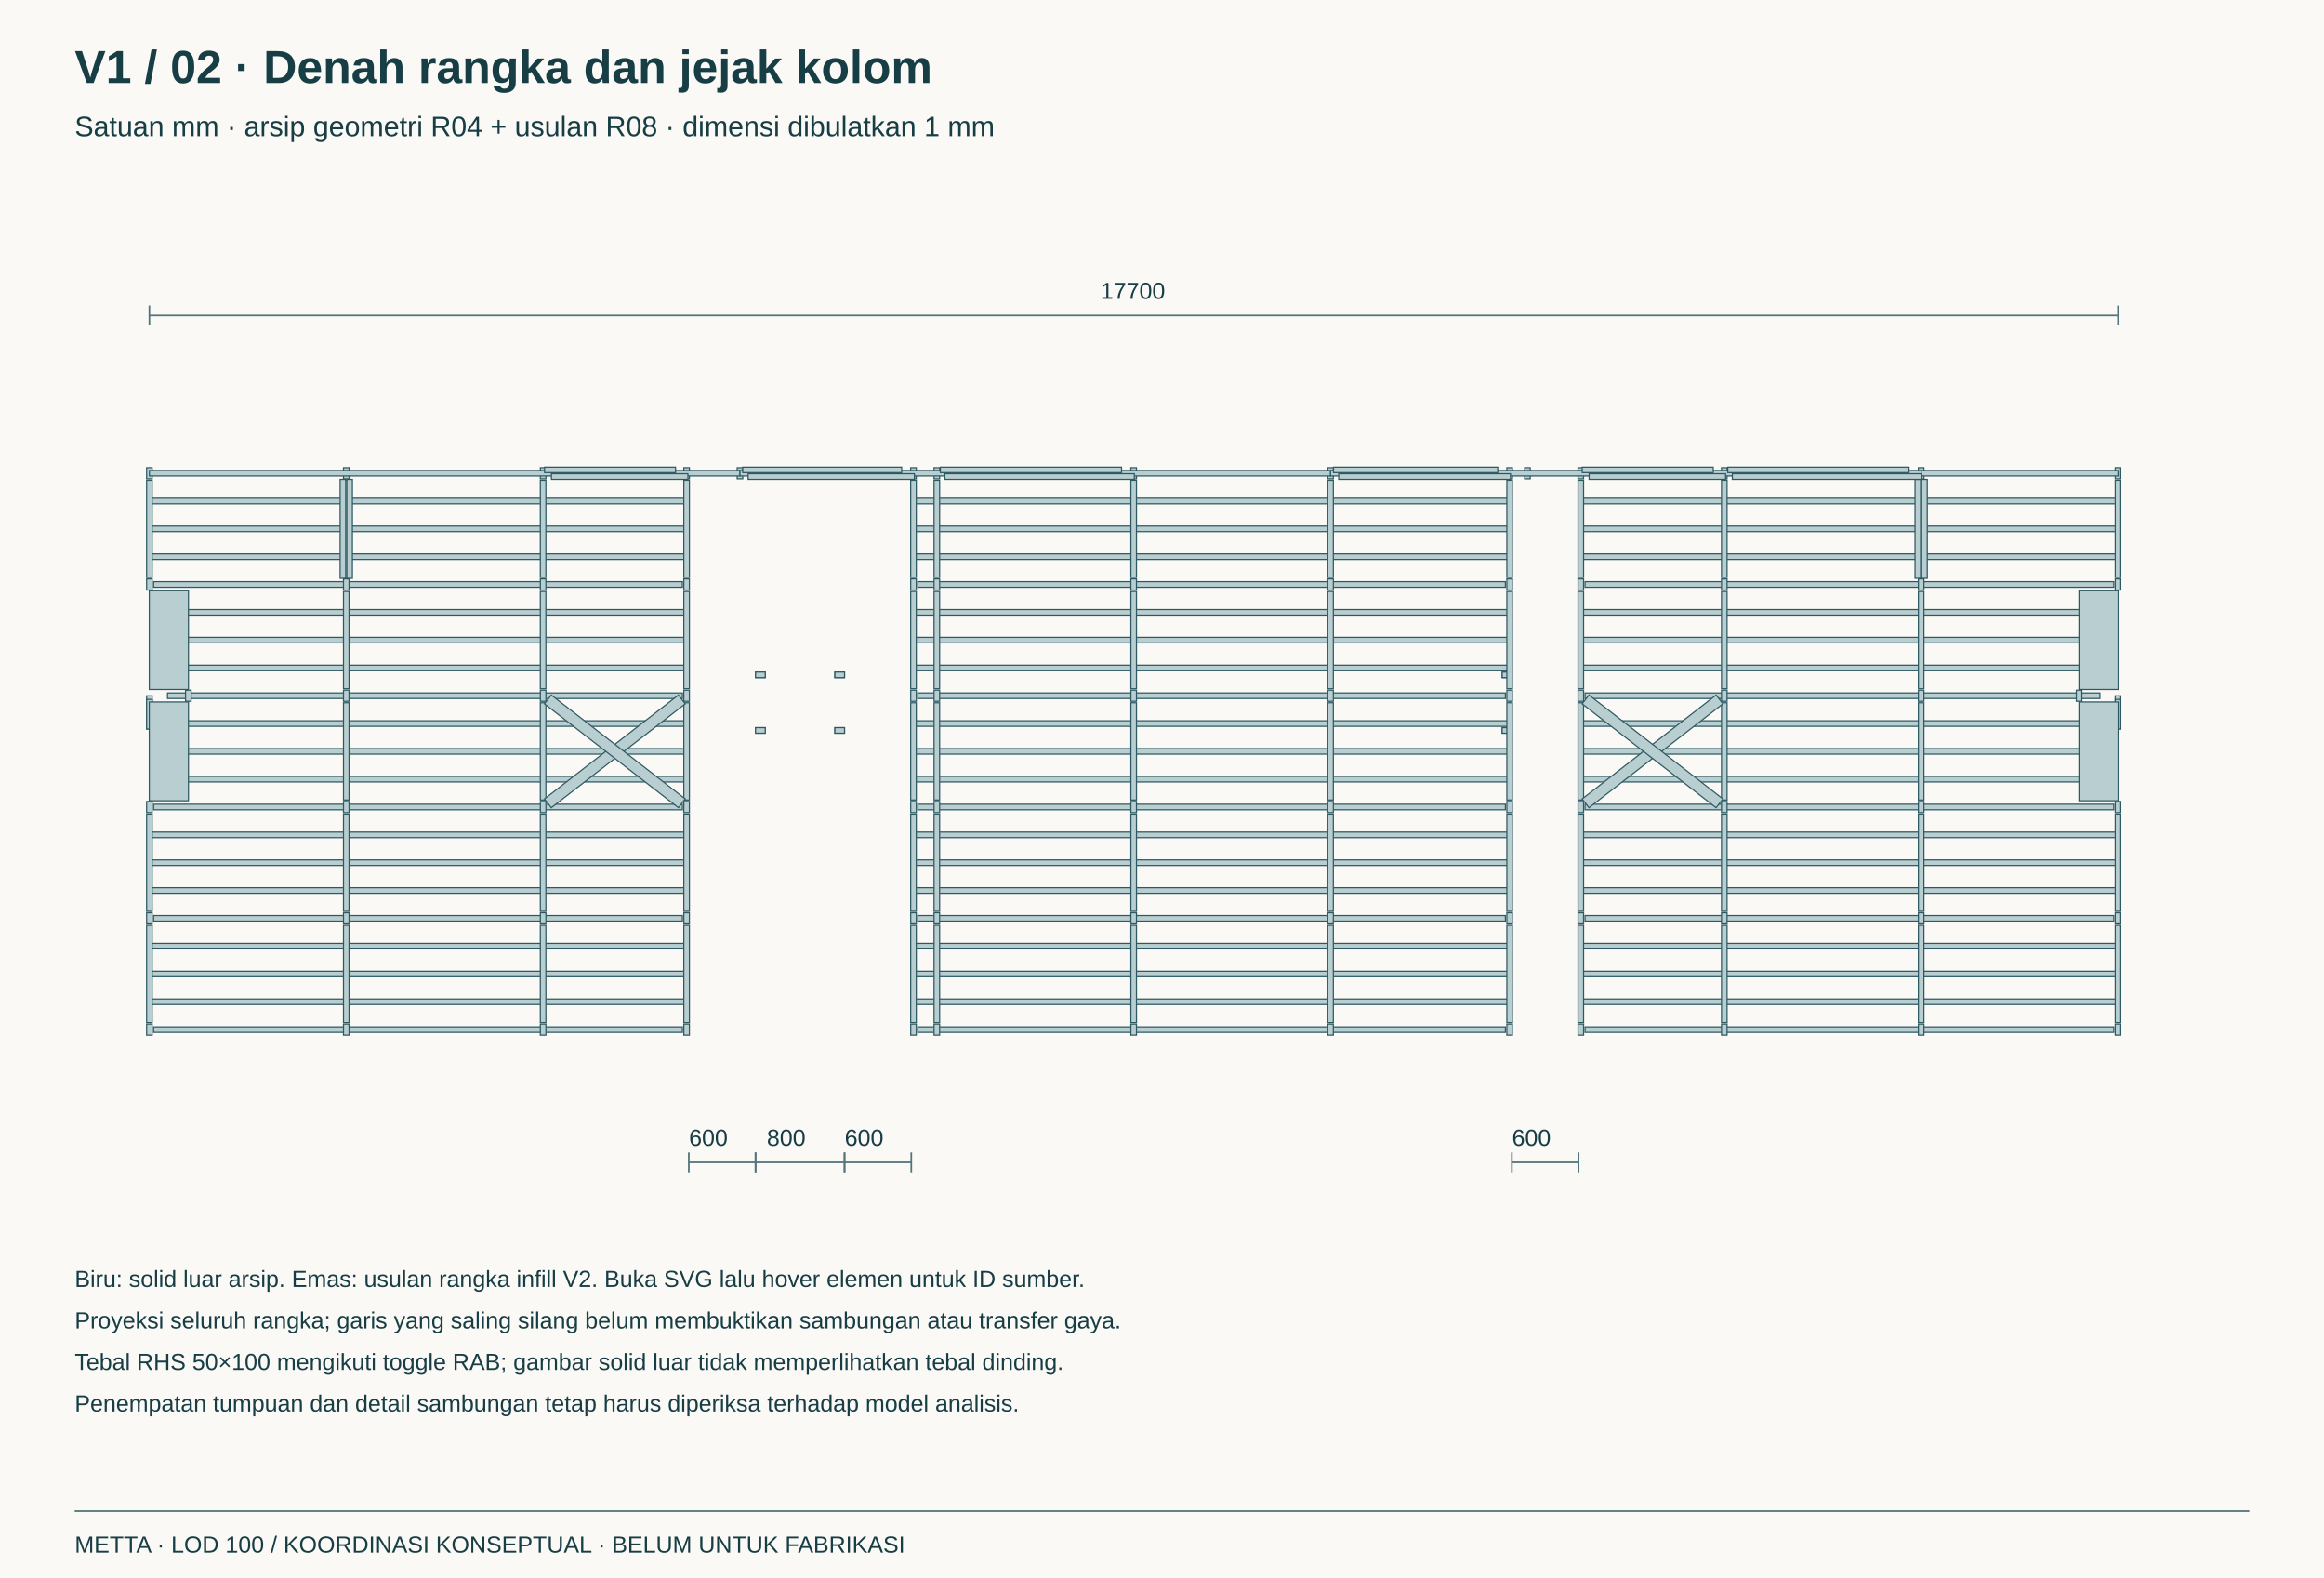
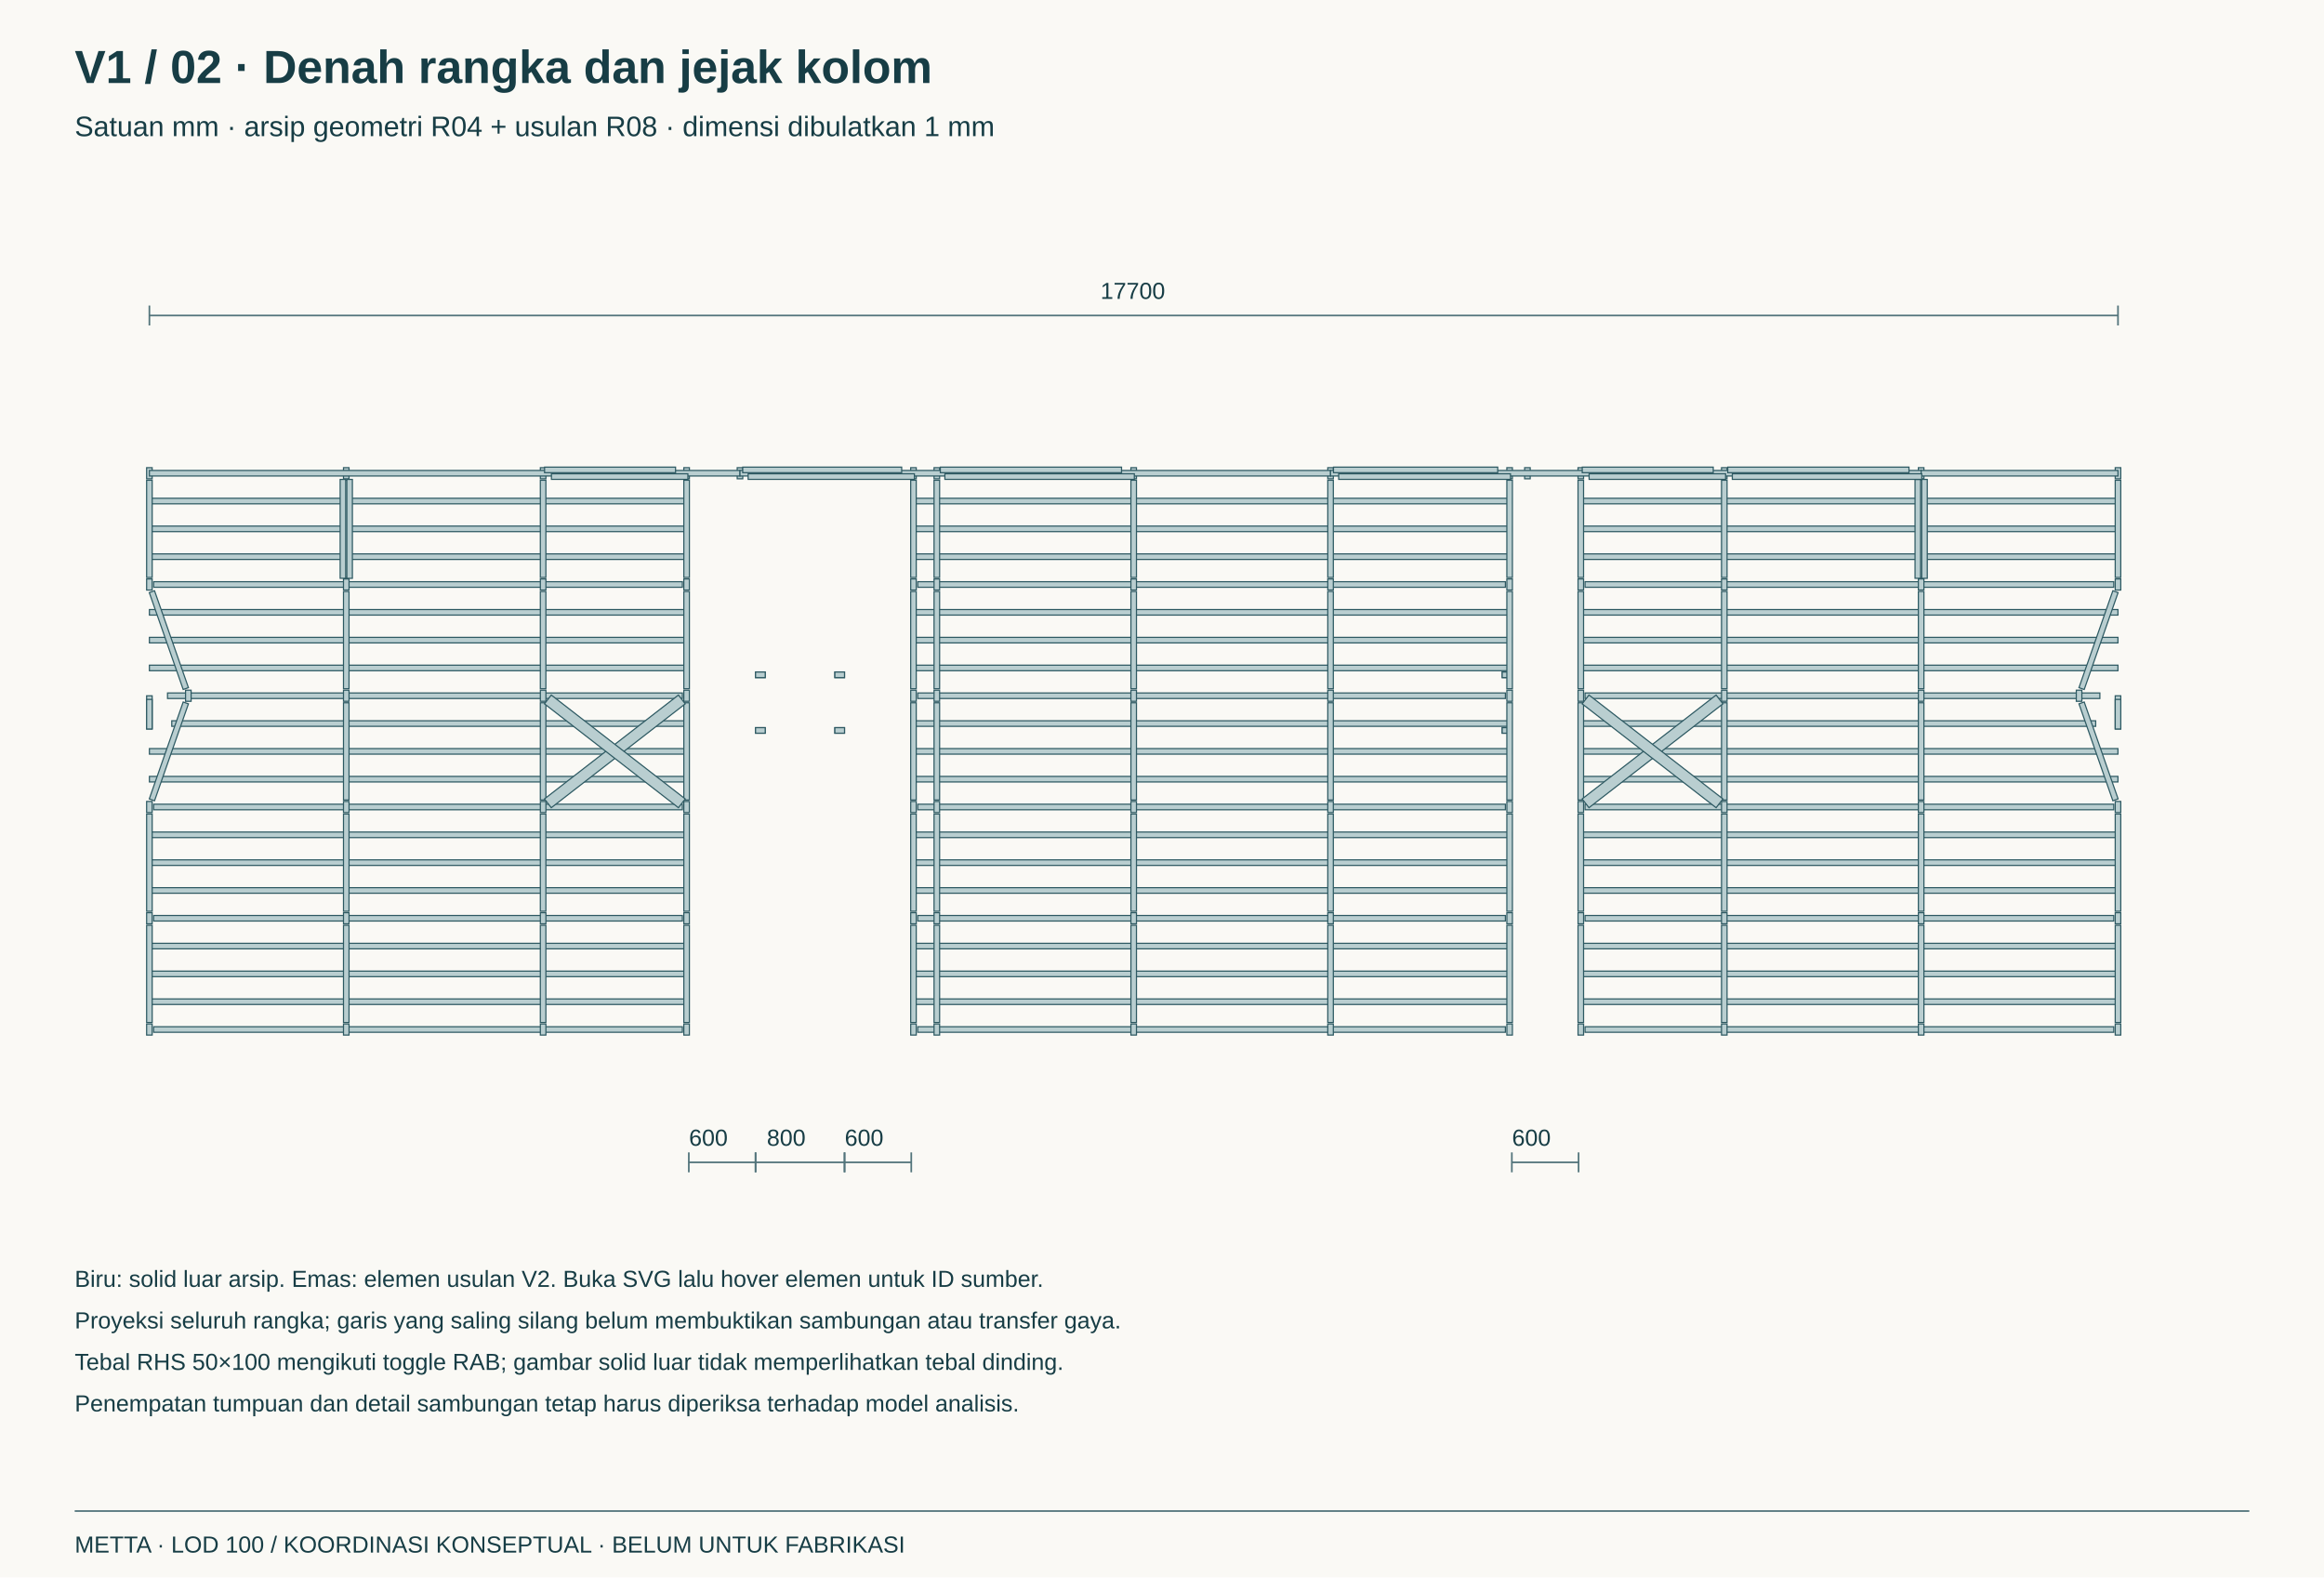
<svg xmlns="http://www.w3.org/2000/svg" viewBox="0 0 1400 950">
  <rect width="1400" height="950" fill="#faf9f5" />
  <style>text{font:17px Arial;fill:#173d45}.title{font-size:28px;font-weight:bold}.small{font-size:14px}.dim{stroke:#52747b;stroke-width:1;fill:none}</style>
  <text x="45" y="50" class="title">V1 / 02 · Denah rangka dan jejak kolom</text>
  <text x="45" y="82">Satuan mm · arsip geometri R04 + usulan R08 · dimensi dibulatkan 1 mm</text>
  <polygon data-member="1685454" points="92.55,618.33 92.55,621.67 411.07,621.67 411.07,618.33 92.55,618.33" fill="#b9ced0" stroke="#2d5962" stroke-width=".7" />
  <polygon data-member="1685457" points="552.84,618.33 552.84,621.67 906.87,621.67 906.87,618.33 552.84,618.33" fill="#b9ced0" stroke="#2d5962" stroke-width=".7" />
  <polygon data-member="1685460" points="954.84,618.33 954.84,621.67 1273.36,621.67 1273.36,618.33 954.84,618.33" fill="#b9ced0" stroke="#2d5962" stroke-width=".7" />
  <polygon data-member="1685463" points="92.55,551.33 92.55,554.68 411.07,554.68 411.07,551.33 92.55,551.33" fill="#b9ced0" stroke="#2d5962" stroke-width=".7" />
  <polygon data-member="1685465" points="552.84,551.33 552.84,554.68 906.87,554.68 906.87,551.33 552.84,551.33" fill="#b9ced0" stroke="#2d5962" stroke-width=".7" />
  <polygon data-member="1685467" points="954.84,551.33 954.84,554.68 1273.36,554.68 1273.36,551.33 954.84,551.33" fill="#b9ced0" stroke="#2d5962" stroke-width=".7" />
  <polygon data-member="1685469" points="92.55,484.32 92.55,487.67 411.07,487.67 411.07,484.32 92.55,484.32" fill="#b9ced0" stroke="#2d5962" stroke-width=".7" />
  <polygon data-member="1685471" points="552.84,484.32 552.84,487.67 906.87,487.67 906.87,484.32 552.84,484.32" fill="#b9ced0" stroke="#2d5962" stroke-width=".7" />
  <polygon data-member="1685473" points="954.84,484.32 954.84,487.67 1273.36,487.67 1273.36,484.32 954.84,484.32" fill="#b9ced0" stroke="#2d5962" stroke-width=".7" />
  <polygon data-member="1685475" points="100.92,417.32 100.92,420.67 411.07,420.67 411.07,417.32 100.92,417.32" fill="#b9ced0" stroke="#2d5962" stroke-width=".7" />
  <polygon data-member="1685481" points="954.84,417.32 954.84,420.67 1264.98,420.67 1264.98,417.32 954.84,417.32" fill="#b9ced0" stroke="#2d5962" stroke-width=".7" />
  <polygon data-member="1685484" points="92.55,350.32 92.55,353.67 411.07,353.67 411.07,350.32 92.55,350.32" fill="#b9ced0" stroke="#2d5962" stroke-width=".7" />
  <polygon data-member="1685486" points="552.84,350.32 552.84,353.67 906.87,353.67 906.87,350.32 552.84,350.32" fill="#b9ced0" stroke="#2d5962" stroke-width=".7" />
  <polygon data-member="1685488" points="954.84,350.32 954.84,353.67 1273.36,353.67 1273.36,350.32 954.84,350.32" fill="#b9ced0" stroke="#2d5962" stroke-width=".7" />
  <polygon data-member="1686066" points="455.15,438.21 455.15,441.56 460.98,441.56 460.98,438.21 455.15,438.21" fill="#b9ced0" stroke="#2d5962" stroke-width=".7" />
  <polygon data-member="1686068" points="455.15,404.72 455.15,408.07 460.98,408.07 460.98,404.72 455.15,404.72" fill="#b9ced0" stroke="#2d5962" stroke-width=".7" />
  <polygon data-member="1686071" points="455.15,438.21 455.15,441.56 460.98,441.56 460.98,438.21 455.15,438.21" fill="#b9ced0" stroke="#2d5962" stroke-width=".7" />
  <polygon data-member="1686074" points="455.15,404.72 455.15,408.07 460.98,408.07 460.98,404.72 455.15,404.72" fill="#b9ced0" stroke="#2d5962" stroke-width=".7" />
  <polygon data-member="1686077" points="502.93,438.21 502.93,441.56 508.75,441.56 508.75,438.21 502.93,438.21" fill="#b9ced0" stroke="#2d5962" stroke-width=".7" />
  <polygon data-member="1686081" points="502.93,404.72 502.93,408.07 508.75,408.07 508.75,404.72 502.93,404.72" fill="#b9ced0" stroke="#2d5962" stroke-width=".7" />
  <polygon data-member="1686084" points="502.93,438.21 502.93,441.56 508.75,441.56 508.75,438.21 502.93,438.21" fill="#b9ced0" stroke="#2d5962" stroke-width=".7" />
  <polygon data-member="1686087" points="502.93,404.72 502.93,408.07 508.75,408.07 508.75,404.72 502.93,404.72" fill="#b9ced0" stroke="#2d5962" stroke-width=".7" />
  <polygon data-member="1686090" points="904.93,438.21 904.93,441.56 910.75,441.56 910.75,438.21 904.93,438.21" fill="#b9ced0" stroke="#2d5962" stroke-width=".7" />
  <polygon data-member="1686093" points="904.93,404.72 904.93,408.07 910.75,408.07 910.75,404.72 904.93,404.72" fill="#b9ced0" stroke="#2d5962" stroke-width=".7" />
  <polygon data-member="1686096" points="904.93,438.21 904.93,441.56 910.75,441.56 910.75,438.21 904.93,438.21" fill="#b9ced0" stroke="#2d5962" stroke-width=".7" />
  <polygon data-member="1686099" points="904.93,404.72 904.93,408.07 910.75,408.07 910.75,404.72 904.93,404.72" fill="#b9ced0" stroke="#2d5962" stroke-width=".7" />
  <polygon data-member="1686889" points="90.00,584.83 90.00,588.17 414.95,588.17 414.95,584.83 90.00,584.83" fill="#b9ced0" stroke="#2d5962" stroke-width=".7" />
  <polygon data-member="1686891" points="548.99,584.83 548.99,588.17 910.72,588.17 910.72,584.83 548.99,584.83" fill="#b9ced0" stroke="#2d5962" stroke-width=".7" />
  <polygon data-member="1686893" points="950.99,584.83 950.99,588.17 1275.87,588.17 1275.87,584.83 950.99,584.83" fill="#b9ced0" stroke="#2d5962" stroke-width=".7" />
  <polygon data-member="1686896" points="90.00,517.83 90.00,521.18 414.95,521.18 414.95,517.83 90.00,517.83" fill="#b9ced0" stroke="#2d5962" stroke-width=".7" />
  <polygon data-member="1686898" points="548.99,517.83 548.99,521.18 910.72,521.18 910.72,517.83 548.99,517.83" fill="#b9ced0" stroke="#2d5962" stroke-width=".7" />
  <polygon data-member="1686900" points="950.99,517.83 950.99,521.18 1275.87,521.18 1275.87,517.83 950.99,517.83" fill="#b9ced0" stroke="#2d5962" stroke-width=".7" />
  <polygon data-member="1686902" points="90.00,450.82 90.00,454.17 414.95,454.17 414.95,450.82 90.00,450.82" fill="#b9ced0" stroke="#2d5962" stroke-width=".7" />
  <polygon data-member="1686904" points="548.99,450.82 548.99,454.17 910.72,454.17 910.72,450.82 548.99,450.82" fill="#b9ced0" stroke="#2d5962" stroke-width=".7" />
  <polygon data-member="1686906" points="950.99,450.82 950.99,454.17 1275.87,454.17 1275.87,450.82 950.99,450.82" fill="#b9ced0" stroke="#2d5962" stroke-width=".7" />
  <polygon data-member="1686908" points="90.00,383.83 90.00,387.18 414.95,387.18 414.95,383.83 90.00,383.83" fill="#b9ced0" stroke="#2d5962" stroke-width=".7" />
  <polygon data-member="1686910" points="548.99,383.83 548.99,387.18 910.72,387.18 910.72,383.83 548.99,383.83" fill="#b9ced0" stroke="#2d5962" stroke-width=".7" />
  <polygon data-member="1686912" points="950.99,383.83 950.99,387.18 1275.87,387.18 1275.87,383.83 950.99,383.83" fill="#b9ced0" stroke="#2d5962" stroke-width=".7" />
  <polygon data-member="1686914" points="90.00,316.82 90.00,320.17 414.95,320.17 414.95,316.82 90.00,316.82" fill="#b9ced0" stroke="#2d5962" stroke-width=".7" />
  <polygon data-member="1686916" points="548.99,316.82 548.99,320.17 910.72,320.17 910.72,316.82 548.99,316.82" fill="#b9ced0" stroke="#2d5962" stroke-width=".7" />
  <polygon data-member="1686918" points="950.99,316.82 950.99,320.17 1275.87,320.17 1275.87,316.82 950.99,316.82" fill="#b9ced0" stroke="#2d5962" stroke-width=".7" />
  <polygon data-member="1687128" points="552.84,417.32 552.84,420.67 906.87,420.67 906.87,417.32 552.84,417.32" fill="#b9ced0" stroke="#2d5962" stroke-width=".7" />
  <polygon data-member="1687999" points="88.33,419.03 88.33,438.99 91.67,438.99 91.67,419.03 88.33,419.03" fill="#b9ced0" stroke="#2d5962" stroke-width=".7" />
  <polygon data-member="1688004" points="88.33,421.21 88.33,439.03 91.67,439.03 91.67,421.21 88.33,421.21" fill="#b9ced0" stroke="#2d5962" stroke-width=".7" />
  <polygon data-member="1688008" points="1274.23,419.03 1274.23,438.99 1277.58,438.99 1277.58,419.03 1274.23,419.03" fill="#b9ced0" stroke="#2d5962" stroke-width=".7" />
  <polygon data-member="1688011" points="1274.23,421.21 1274.23,439.03 1277.58,439.03 1277.58,421.21 1274.23,421.21" fill="#b9ced0" stroke="#2d5962" stroke-width=".7" />
  <polygon data-member="1690054" points="90.00,601.58 90.00,604.92 414.95,604.92 414.95,601.58 90.00,601.58" fill="#b9ced0" stroke="#2d5962" stroke-width=".7" />
  <polygon data-member="1690056" points="90.00,568.08 90.00,571.42 414.95,571.42 414.95,568.08 90.00,568.08" fill="#b9ced0" stroke="#2d5962" stroke-width=".7" />
  <polygon data-member="1690058" points="548.99,601.58 548.99,604.92 910.72,604.92 910.72,601.58 548.99,601.58" fill="#b9ced0" stroke="#2d5962" stroke-width=".7" />
  <polygon data-member="1690060" points="548.99,568.08 548.99,571.42 910.72,571.42 910.72,568.08 548.99,568.08" fill="#b9ced0" stroke="#2d5962" stroke-width=".7" />
  <polygon data-member="1690062" points="950.99,601.58 950.99,604.92 1275.87,604.92 1275.87,601.58 950.99,601.58" fill="#b9ced0" stroke="#2d5962" stroke-width=".7" />
  <polygon data-member="1690064" points="950.99,568.08 950.99,571.42 1275.87,571.42 1275.87,568.08 950.99,568.08" fill="#b9ced0" stroke="#2d5962" stroke-width=".7" />
  <polygon data-member="1690066" points="90.00,534.58 90.00,537.93 414.95,537.93 414.95,534.58 90.00,534.58" fill="#b9ced0" stroke="#2d5962" stroke-width=".7" />
  <polygon data-member="1690068" points="90.00,501.08 90.00,504.43 414.95,504.43 414.95,501.08 90.00,501.08" fill="#b9ced0" stroke="#2d5962" stroke-width=".7" />
  <polygon data-member="1690070" points="548.99,534.58 548.99,537.93 910.72,537.93 910.72,534.58 548.99,534.58" fill="#b9ced0" stroke="#2d5962" stroke-width=".7" />
  <polygon data-member="1690072" points="548.99,501.08 548.99,504.43 910.72,504.43 910.72,501.08 548.99,501.08" fill="#b9ced0" stroke="#2d5962" stroke-width=".7" />
  <polygon data-member="1690074" points="950.99,534.58 950.99,537.93 1275.87,537.93 1275.87,534.58 950.99,534.58" fill="#b9ced0" stroke="#2d5962" stroke-width=".7" />
  <polygon data-member="1690076" points="950.99,501.08 950.99,504.43 1275.87,504.43 1275.87,501.08 950.99,501.08" fill="#b9ced0" stroke="#2d5962" stroke-width=".7" />
  <polygon data-member="1690078" points="90.00,467.57 90.00,470.92 414.95,470.92 414.95,467.57 90.00,467.57" fill="#b9ced0" stroke="#2d5962" stroke-width=".7" />
  <polygon data-member="1690080" points="103.47,434.07 103.47,437.42 414.95,437.42 414.95,434.07 103.47,434.07" fill="#b9ced0" stroke="#2d5962" stroke-width=".7" />
  <polygon data-member="1690083" points="548.99,467.57 548.99,470.92 910.72,470.92 910.72,467.57 548.99,467.57" fill="#b9ced0" stroke="#2d5962" stroke-width=".7" />
  <polygon data-member="1690085" points="548.99,434.07 548.99,437.42 910.72,437.42 910.72,434.07 548.99,434.07" fill="#b9ced0" stroke="#2d5962" stroke-width=".7" />
  <polygon data-member="1690087" points="950.99,467.57 950.99,470.92 1275.87,470.92 1275.87,467.57 950.99,467.57" fill="#b9ced0" stroke="#2d5962" stroke-width=".7" />
  <polygon data-member="1690089" points="950.99,434.07 950.99,437.42 1262.47,437.42 1262.47,434.07 950.99,434.07" fill="#b9ced0" stroke="#2d5962" stroke-width=".7" />
  <polygon data-member="1690092" points="90.00,400.58 90.00,403.93 414.95,403.93 414.95,400.58 90.00,400.58" fill="#b9ced0" stroke="#2d5962" stroke-width=".7" />
  <polygon data-member="1690094" points="90.00,367.08 90.00,370.43 414.95,370.43 414.95,367.08 90.00,367.08" fill="#b9ced0" stroke="#2d5962" stroke-width=".7" />
  <polygon data-member="1690096" points="548.99,400.58 548.99,403.93 910.72,403.93 910.72,400.58 548.99,400.58" fill="#b9ced0" stroke="#2d5962" stroke-width=".7" />
  <polygon data-member="1690098" points="548.99,367.08 548.99,370.43 910.72,370.43 910.72,367.08 548.99,367.08" fill="#b9ced0" stroke="#2d5962" stroke-width=".7" />
  <polygon data-member="1690100" points="950.99,400.58 950.99,403.93 1275.87,403.93 1275.87,400.58 950.99,400.58" fill="#b9ced0" stroke="#2d5962" stroke-width=".7" />
  <polygon data-member="1690102" points="950.99,367.08 950.99,370.43 1275.87,370.43 1275.87,367.08 950.99,367.08" fill="#b9ced0" stroke="#2d5962" stroke-width=".7" />
  <polygon data-member="1690104" points="90.00,333.57 90.00,336.92 414.95,336.92 414.95,333.57 90.00,333.57" fill="#b9ced0" stroke="#2d5962" stroke-width=".7" />
  <polygon data-member="1690106" points="90.00,300.07 90.00,303.42 414.95,303.42 414.95,300.07 90.00,300.07" fill="#b9ced0" stroke="#2d5962" stroke-width=".7" />
  <polygon data-member="1690108" points="548.99,333.57 548.99,336.92 910.72,336.92 910.72,333.57 548.99,333.57" fill="#b9ced0" stroke="#2d5962" stroke-width=".7" />
  <polygon data-member="1690110" points="548.99,300.07 548.99,303.42 910.72,303.42 910.72,300.07 548.99,300.07" fill="#b9ced0" stroke="#2d5962" stroke-width=".7" />
  <polygon data-member="1690112" points="950.99,333.57 950.99,336.92 1275.87,336.92 1275.87,333.57 950.99,333.57" fill="#b9ced0" stroke="#2d5962" stroke-width=".7" />
  <polygon data-member="1690114" points="950.99,300.07 950.99,303.42 1275.87,303.42 1275.87,300.07 950.99,300.07" fill="#b9ced0" stroke="#2d5962" stroke-width=".7" />
  <polygon data-member="1690227" points="206.92,557.23 206.92,615.79 210.26,615.79 210.26,557.23 206.92,557.23" fill="#b9ced0" stroke="#2d5962" stroke-width=".7" />
  <polygon data-member="1690230" points="88.33,557.23 88.33,615.79 91.68,615.79 91.68,557.23 88.33,557.23" fill="#b9ced0" stroke="#2d5962" stroke-width=".7" />
  <polygon data-member="1690232" points="88.33,490.22 88.33,548.78 91.68,548.78 91.68,490.22 88.33,490.22" fill="#b9ced0" stroke="#2d5962" stroke-width=".7" />
-   <polygon data-member="1690235" points="89.93,422.76 89.93,482.24 113.52,482.24 113.52,422.76 89.93,422.76" fill="#b9ced0" stroke="#2d5962" stroke-width=".7" />
-   <polygon data-member="1690238" points="89.93,355.76 89.93,415.23 113.52,415.23 113.52,355.76 89.93,355.76" fill="#b9ced0" stroke="#2d5962" stroke-width=".7" />
+   <polygon data-member="1690235" points="110.36,422.76 89.93,481.13 93.09,482.24 113.52,423.87 110.36,422.76" fill="#b9ced0" stroke="#2d5962" stroke-width=".7" />
+   <polygon data-member="1690238" points="93.09,355.76 89.93,356.87 110.36,415.23 113.52,414.13 93.09,355.76" fill="#b9ced0" stroke="#2d5962" stroke-width=".7" />
  <polygon data-member="1690241" points="88.33,289.21 88.33,347.77 91.68,347.77 91.68,289.21 88.33,289.21" fill="#b9ced0" stroke="#2d5962" stroke-width=".7" />
  <polygon data-member="1690244" points="206.92,490.22 206.92,548.78 210.26,548.78 210.26,490.22 206.92,490.22" fill="#b9ced0" stroke="#2d5962" stroke-width=".7" />
  <polygon data-member="1690246" points="206.92,423.22 206.92,481.78 210.26,481.78 210.26,423.22 206.92,423.22" fill="#b9ced0" stroke="#2d5962" stroke-width=".7" />
  <polygon data-member="1690249" points="206.92,356.22 206.92,414.78 210.26,414.78 210.26,356.22 206.92,356.22" fill="#b9ced0" stroke="#2d5962" stroke-width=".7" />
  <polygon data-member="1690252" points="206.92,289.21 206.92,347.77 210.26,347.77 210.26,289.21 206.92,289.21" fill="#b9ced0" stroke="#2d5962" stroke-width=".7" />
  <polygon data-member="1690254" points="325.50,557.23 325.50,615.79 328.85,615.79 328.85,557.23 325.50,557.23" fill="#b9ced0" stroke="#2d5962" stroke-width=".7" />
  <polygon data-member="1690256" points="325.50,490.22 325.50,548.78 328.85,548.78 328.85,490.22 325.50,490.22" fill="#b9ced0" stroke="#2d5962" stroke-width=".7" />
  <polygon data-member="1690258" points="325.50,423.22 325.50,481.78 328.85,481.78 328.85,423.22 325.50,423.22" fill="#b9ced0" stroke="#2d5962" stroke-width=".7" />
  <polygon data-member="1690260" points="325.50,356.22 325.50,414.78 328.85,414.78 328.85,356.22 325.50,356.22" fill="#b9ced0" stroke="#2d5962" stroke-width=".7" />
  <polygon data-member="1690262" points="325.50,289.21 325.50,347.77 328.85,347.77 328.85,289.21 325.50,289.21" fill="#b9ced0" stroke="#2d5962" stroke-width=".7" />
  <polygon data-member="1690264" points="411.95,557.23 411.95,615.79 415.30,615.79 415.30,557.23 411.95,557.23" fill="#b9ced0" stroke="#2d5962" stroke-width=".7" />
  <polygon data-member="1690266" points="411.95,490.22 411.95,548.78 415.30,548.78 415.30,490.22 411.95,490.22" fill="#b9ced0" stroke="#2d5962" stroke-width=".7" />
  <polygon data-member="1690268" points="411.95,423.22 411.95,481.78 415.30,481.78 415.30,423.22 411.95,423.22" fill="#b9ced0" stroke="#2d5962" stroke-width=".7" />
  <polygon data-member="1690270" points="411.95,356.22 411.95,414.78 415.30,414.78 415.30,356.22 411.95,356.22" fill="#b9ced0" stroke="#2d5962" stroke-width=".7" />
  <polygon data-member="1690272" points="411.95,289.21 411.95,347.77 415.30,347.77 415.30,289.21 411.95,289.21" fill="#b9ced0" stroke="#2d5962" stroke-width=".7" />
  <polygon data-member="1690274" points="548.61,557.23 548.61,615.79 551.96,615.79 551.96,557.23 548.61,557.23" fill="#b9ced0" stroke="#2d5962" stroke-width=".7" />
  <polygon data-member="1690276" points="548.61,490.22 548.61,548.78 551.96,548.78 551.96,490.22 548.61,490.22" fill="#b9ced0" stroke="#2d5962" stroke-width=".7" />
  <polygon data-member="1690278" points="548.61,423.22 548.61,481.78 551.96,481.78 551.96,423.22 548.61,423.22" fill="#b9ced0" stroke="#2d5962" stroke-width=".7" />
  <polygon data-member="1690280" points="548.61,356.22 548.61,414.78 551.96,414.78 551.96,356.22 548.61,356.22" fill="#b9ced0" stroke="#2d5962" stroke-width=".7" />
  <polygon data-member="1690282" points="548.61,289.21 548.61,347.77 551.96,347.77 551.96,289.21 548.61,289.21" fill="#b9ced0" stroke="#2d5962" stroke-width=".7" />
  <polygon data-member="1690284" points="562.68,557.23 562.68,615.79 566.03,615.79 566.03,557.23 562.68,557.23" fill="#b9ced0" stroke="#2d5962" stroke-width=".7" />
  <polygon data-member="1690286" points="562.68,490.22 562.68,548.78 566.03,548.78 566.03,490.22 562.68,490.22" fill="#b9ced0" stroke="#2d5962" stroke-width=".7" />
  <polygon data-member="1690288" points="562.68,423.22 562.68,481.78 566.03,481.78 566.03,423.22 562.68,423.22" fill="#b9ced0" stroke="#2d5962" stroke-width=".7" />
  <polygon data-member="1690290" points="562.68,356.22 562.68,414.78 566.03,414.78 566.03,356.22 562.68,356.22" fill="#b9ced0" stroke="#2d5962" stroke-width=".7" />
  <polygon data-member="1690292" points="562.68,289.21 562.68,347.77 566.03,347.77 566.03,289.21 562.68,289.21" fill="#b9ced0" stroke="#2d5962" stroke-width=".7" />
  <polygon data-member="1690294" points="681.27,557.23 681.27,615.79 684.62,615.79 684.62,557.23 681.27,557.23" fill="#b9ced0" stroke="#2d5962" stroke-width=".7" />
  <polygon data-member="1690296" points="681.27,490.22 681.27,548.78 684.62,548.78 684.62,490.22 681.27,490.22" fill="#b9ced0" stroke="#2d5962" stroke-width=".7" />
  <polygon data-member="1690298" points="681.27,423.22 681.27,481.78 684.62,481.78 684.62,423.22 681.27,423.22" fill="#b9ced0" stroke="#2d5962" stroke-width=".7" />
  <polygon data-member="1690300" points="681.27,356.22 681.27,414.78 684.62,414.78 684.62,356.22 681.27,356.22" fill="#b9ced0" stroke="#2d5962" stroke-width=".7" />
  <polygon data-member="1690302" points="681.27,289.21 681.27,347.77 684.62,347.77 684.62,289.21 681.27,289.21" fill="#b9ced0" stroke="#2d5962" stroke-width=".7" />
  <polygon data-member="1690304" points="799.86,557.23 799.86,615.79 803.21,615.79 803.21,557.23 799.86,557.23" fill="#b9ced0" stroke="#2d5962" stroke-width=".7" />
  <polygon data-member="1690306" points="799.86,490.22 799.86,548.78 803.21,548.78 803.21,490.22 799.86,490.22" fill="#b9ced0" stroke="#2d5962" stroke-width=".7" />
  <polygon data-member="1690308" points="799.86,423.22 799.86,481.78 803.21,481.78 803.21,423.22 799.86,423.22" fill="#b9ced0" stroke="#2d5962" stroke-width=".7" />
  <polygon data-member="1690310" points="799.86,356.22 799.86,414.78 803.21,414.78 803.21,356.22 799.86,356.22" fill="#b9ced0" stroke="#2d5962" stroke-width=".7" />
  <polygon data-member="1690312" points="799.86,289.21 799.86,347.77 803.21,347.77 803.21,289.21 799.86,289.21" fill="#b9ced0" stroke="#2d5962" stroke-width=".7" />
  <polygon data-member="1690314" points="907.74,557.23 907.74,615.79 911.09,615.79 911.09,557.23 907.74,557.23" fill="#b9ced0" stroke="#2d5962" stroke-width=".7" />
  <polygon data-member="1690316" points="907.74,490.22 907.74,548.78 911.09,548.78 911.09,490.22 907.74,490.22" fill="#b9ced0" stroke="#2d5962" stroke-width=".7" />
  <polygon data-member="1690318" points="907.74,423.22 907.74,481.78 911.09,481.78 911.09,423.22 907.74,423.22" fill="#b9ced0" stroke="#2d5962" stroke-width=".7" />
  <polygon data-member="1690320" points="907.74,356.22 907.74,414.78 911.09,414.78 911.09,356.22 907.74,356.22" fill="#b9ced0" stroke="#2d5962" stroke-width=".7" />
  <polygon data-member="1690322" points="907.74,289.21 907.74,347.77 911.09,347.77 911.09,289.21 907.74,289.21" fill="#b9ced0" stroke="#2d5962" stroke-width=".7" />
  <polygon data-member="1690324" points="950.61,557.23 950.61,615.79 953.96,615.79 953.96,557.23 950.61,557.23" fill="#b9ced0" stroke="#2d5962" stroke-width=".7" />
  <polygon data-member="1690326" points="950.61,490.22 950.61,548.78 953.96,548.78 953.96,490.22 950.61,490.22" fill="#b9ced0" stroke="#2d5962" stroke-width=".7" />
  <polygon data-member="1690328" points="950.61,423.22 950.61,481.78 953.96,481.78 953.96,423.22 950.61,423.22" fill="#b9ced0" stroke="#2d5962" stroke-width=".7" />
  <polygon data-member="1690330" points="950.61,356.22 950.61,414.78 953.96,414.78 953.96,356.22 950.61,356.22" fill="#b9ced0" stroke="#2d5962" stroke-width=".7" />
  <polygon data-member="1690332" points="950.61,289.21 950.61,347.77 953.96,347.77 953.96,289.21 950.61,289.21" fill="#b9ced0" stroke="#2d5962" stroke-width=".7" />
  <polygon data-member="1690334" points="1037.05,557.23 1037.05,615.79 1040.40,615.79 1040.40,557.23 1037.05,557.23" fill="#b9ced0" stroke="#2d5962" stroke-width=".7" />
  <polygon data-member="1690336" points="1037.05,490.22 1037.05,548.78 1040.40,548.78 1040.40,490.22 1037.05,490.22" fill="#b9ced0" stroke="#2d5962" stroke-width=".7" />
  <polygon data-member="1690338" points="1037.05,423.22 1037.05,481.78 1040.40,481.78 1040.40,423.22 1037.05,423.22" fill="#b9ced0" stroke="#2d5962" stroke-width=".7" />
  <polygon data-member="1690340" points="1037.05,356.22 1037.05,414.78 1040.40,414.78 1040.40,356.22 1037.05,356.22" fill="#b9ced0" stroke="#2d5962" stroke-width=".7" />
  <polygon data-member="1690342" points="1037.05,289.21 1037.05,347.77 1040.40,347.77 1040.40,289.21 1037.05,289.21" fill="#b9ced0" stroke="#2d5962" stroke-width=".7" />
  <polygon data-member="1690344" points="1155.64,557.23 1155.64,615.79 1158.99,615.79 1158.99,557.23 1155.64,557.23" fill="#b9ced0" stroke="#2d5962" stroke-width=".7" />
  <polygon data-member="1690346" points="1155.64,490.22 1155.64,548.78 1158.99,548.78 1158.99,490.22 1155.64,490.22" fill="#b9ced0" stroke="#2d5962" stroke-width=".7" />
  <polygon data-member="1690348" points="1155.64,423.22 1155.64,481.78 1158.99,481.78 1158.99,423.22 1155.64,423.22" fill="#b9ced0" stroke="#2d5962" stroke-width=".7" />
  <polygon data-member="1690350" points="1155.64,356.22 1155.64,414.78 1158.99,414.78 1158.99,356.22 1155.64,356.22" fill="#b9ced0" stroke="#2d5962" stroke-width=".7" />
  <polygon data-member="1690352" points="1155.64,289.21 1155.64,347.77 1158.99,347.77 1158.99,289.21 1155.64,289.21" fill="#b9ced0" stroke="#2d5962" stroke-width=".7" />
  <polygon data-member="1690354" points="1274.23,557.23 1274.23,615.79 1277.58,615.79 1277.58,557.23 1274.23,557.23" fill="#b9ced0" stroke="#2d5962" stroke-width=".7" />
  <polygon data-member="1690356" points="1274.23,490.22 1274.23,548.78 1277.58,548.78 1277.58,490.22 1274.23,490.22" fill="#b9ced0" stroke="#2d5962" stroke-width=".7" />
-   <polygon data-member="1690358" points="1252.38,422.76 1252.38,482.24 1275.98,482.24 1275.98,422.76 1252.38,422.76" fill="#b9ced0" stroke="#2d5962" stroke-width=".7" />
-   <polygon data-member="1690361" points="1252.38,355.76 1252.38,415.23 1275.98,415.23 1275.98,355.76 1252.38,355.76" fill="#b9ced0" stroke="#2d5962" stroke-width=".7" />
+   <polygon data-member="1690358" points="1255.55,422.76 1252.39,423.87 1272.81,482.24 1275.97,481.13 1255.55,422.76" fill="#b9ced0" stroke="#2d5962" stroke-width=".7" />
+   <polygon data-member="1690361" points="1272.81,355.76 1252.39,414.13 1255.55,415.24 1275.97,356.86 1272.81,355.76" fill="#b9ced0" stroke="#2d5962" stroke-width=".7" />
  <polygon data-member="1690364" points="1274.23,289.21 1274.23,347.77 1277.58,347.77 1277.58,289.21 1274.23,289.21" fill="#b9ced0" stroke="#2d5962" stroke-width=".7" />
-   <polygon data-member="1690386" points="208.93,288.70 208.93,348.31 212.28,348.31 212.28,288.70 208.93,288.70" fill="#b9ced0" stroke="#2d5962" stroke-width=".7" />
-   <polygon data-member="1690391" points="204.91,288.69 204.91,348.30 208.25,348.30 208.25,288.69 204.91,288.69" fill="#b9ced0" stroke="#2d5962" stroke-width=".7" />
-   <polygon data-member="1690396" points="1157.65,288.70 1157.65,348.31 1161.00,348.31 1161.00,288.70 1157.65,288.70" fill="#b9ced0" stroke="#2d5962" stroke-width=".7" />
-   <polygon data-member="1690400" points="1153.63,288.69 1153.63,348.30 1156.98,348.30 1156.98,288.69 1153.63,288.69" fill="#b9ced0" stroke="#2d5962" stroke-width=".7" />
+   <polygon data-member="1690386" points="208.93,288.71 208.93,348.29 212.28,348.29 212.28,288.71 208.93,288.71" fill="#b9ced0" stroke="#2d5962" stroke-width=".7" />
+   <polygon data-member="1690391" points="204.91,288.72 204.91,348.27 208.25,348.27 208.25,288.72 204.91,288.72" fill="#b9ced0" stroke="#2d5962" stroke-width=".7" />
+   <polygon data-member="1690396" points="1157.65,288.71 1157.65,348.29 1161.00,348.29 1161.00,288.71 1157.65,288.71" fill="#b9ced0" stroke="#2d5962" stroke-width=".7" />
+   <polygon data-member="1690400" points="1153.63,288.72 1153.63,348.27 1156.98,348.27 1156.98,288.72 1153.63,288.72" fill="#b9ced0" stroke="#2d5962" stroke-width=".7" />
  <polygon data-member="1678283" points="88.33,616.65 88.33,623.35 91.67,623.35 91.67,616.65 88.33,616.65" fill="#b9ced0" stroke="#2d5962" stroke-width=".7" />
  <polygon data-member="1678286" points="88.33,549.65 88.33,556.35 91.67,556.35 91.67,549.65 88.33,549.65" fill="#b9ced0" stroke="#2d5962" stroke-width=".7" />
  <polygon data-member="1678289" points="88.33,482.65 88.33,489.35 91.67,489.35 91.67,482.65 88.33,482.65" fill="#b9ced0" stroke="#2d5962" stroke-width=".7" />
  <polygon data-member="1678292" points="111.78,415.65 111.78,422.35 115.13,422.35 115.13,415.65 111.78,415.65" fill="#b9ced0" stroke="#2d5962" stroke-width=".7" />
  <polygon data-member="1678295" points="88.33,348.65 88.33,355.35 91.67,355.35 91.67,348.65 88.33,348.65" fill="#b9ced0" stroke="#2d5962" stroke-width=".7" />
  <polygon data-member="1678298" points="88.33,281.65 88.33,288.35 91.67,288.35 91.67,281.65 88.33,281.65" fill="#b9ced0" stroke="#2d5962" stroke-width=".7" />
  <polygon data-member="1678360" points="206.92,616.65 206.92,623.35 210.26,623.35 210.26,616.65 206.92,616.65" fill="#b9ced0" stroke="#2d5962" stroke-width=".7" />
  <polygon data-member="1678362" points="206.92,549.65 206.92,556.35 210.26,556.35 210.26,549.65 206.92,549.65" fill="#b9ced0" stroke="#2d5962" stroke-width=".7" />
  <polygon data-member="1678364" points="206.92,482.65 206.92,489.35 210.26,489.35 210.26,482.65 206.92,482.65" fill="#b9ced0" stroke="#2d5962" stroke-width=".7" />
  <polygon data-member="1678383" points="206.92,415.65 206.92,422.35 210.26,422.35 210.26,415.65 206.92,415.65" fill="#b9ced0" stroke="#2d5962" stroke-width=".7" />
  <polygon data-member="1678385" points="206.92,348.65 206.92,355.35 210.26,355.35 210.26,348.65 206.92,348.65" fill="#b9ced0" stroke="#2d5962" stroke-width=".7" />
  <polygon data-member="1678387" points="206.92,281.65 206.92,288.35 210.26,288.35 210.26,281.65 206.92,281.65" fill="#b9ced0" stroke="#2d5962" stroke-width=".7" />
  <polygon data-member="1678389" points="325.51,616.65 325.51,623.35 328.86,623.35 328.86,616.65 325.51,616.65" fill="#b9ced0" stroke="#2d5962" stroke-width=".7" />
  <polygon data-member="1678391" points="325.51,549.65 325.51,556.35 328.86,556.35 328.86,549.65 325.51,549.65" fill="#b9ced0" stroke="#2d5962" stroke-width=".7" />
  <polygon data-member="1678393" points="325.51,482.65 325.51,489.35 328.86,489.35 328.86,482.65 325.51,482.65" fill="#b9ced0" stroke="#2d5962" stroke-width=".7" />
  <polygon data-member="1678395" points="325.51,415.65 325.51,422.35 328.86,422.35 328.86,415.65 325.51,415.65" fill="#b9ced0" stroke="#2d5962" stroke-width=".7" />
  <polygon data-member="1678397" points="325.51,348.65 325.51,355.35 328.86,355.35 328.86,348.65 325.51,348.65" fill="#b9ced0" stroke="#2d5962" stroke-width=".7" />
  <polygon data-member="1678399" points="325.51,281.65 325.51,288.35 328.86,288.35 328.86,281.65 325.51,281.65" fill="#b9ced0" stroke="#2d5962" stroke-width=".7" />
  <polygon data-member="1678411" points="444.10,281.65 444.10,288.35 447.45,288.35 447.45,281.65 444.10,281.65" fill="#b9ced0" stroke="#2d5962" stroke-width=".7" />
  <polygon data-member="1678413" points="562.68,616.65 562.68,623.35 566.03,623.35 566.03,616.65 562.68,616.65" fill="#b9ced0" stroke="#2d5962" stroke-width=".7" />
  <polygon data-member="1678415" points="562.68,549.65 562.68,556.35 566.03,556.35 566.03,549.65 562.68,549.65" fill="#b9ced0" stroke="#2d5962" stroke-width=".7" />
  <polygon data-member="1678417" points="562.68,482.65 562.68,489.35 566.03,489.35 566.03,482.65 562.68,482.65" fill="#b9ced0" stroke="#2d5962" stroke-width=".7" />
  <polygon data-member="1678419" points="562.68,415.65 562.68,422.35 566.03,422.35 566.03,415.65 562.68,415.65" fill="#b9ced0" stroke="#2d5962" stroke-width=".7" />
  <polygon data-member="1678421" points="562.68,348.65 562.68,355.35 566.03,355.35 566.03,348.65 562.68,348.65" fill="#b9ced0" stroke="#2d5962" stroke-width=".7" />
  <polygon data-member="1678423" points="562.68,281.65 562.68,288.35 566.03,288.35 566.03,281.65 562.68,281.65" fill="#b9ced0" stroke="#2d5962" stroke-width=".7" />
  <polygon data-member="1678425" points="411.94,616.65 411.94,623.35 415.29,623.35 415.29,616.65 411.94,616.65" fill="#b9ced0" stroke="#2d5962" stroke-width=".7" />
  <polygon data-member="1678427" points="411.94,549.65 411.94,556.35 415.29,556.35 415.29,549.65 411.94,549.65" fill="#b9ced0" stroke="#2d5962" stroke-width=".7" />
  <polygon data-member="1678429" points="411.94,482.65 411.94,489.35 415.29,489.35 415.29,482.65 411.94,482.65" fill="#b9ced0" stroke="#2d5962" stroke-width=".7" />
  <polygon data-member="1678431" points="411.94,415.65 411.94,422.35 415.29,422.35 415.29,415.65 411.94,415.65" fill="#b9ced0" stroke="#2d5962" stroke-width=".7" />
  <polygon data-member="1678433" points="411.94,348.65 411.94,355.35 415.29,355.35 415.29,348.65 411.94,348.65" fill="#b9ced0" stroke="#2d5962" stroke-width=".7" />
  <polygon data-member="1678435" points="681.27,281.65 681.27,288.35 684.62,288.35 684.62,281.65 681.27,281.65" fill="#b9ced0" stroke="#2d5962" stroke-width=".7" />
  <polygon data-member="1678437" points="799.86,616.65 799.86,623.35 803.21,623.35 803.21,616.65 799.86,616.65" fill="#b9ced0" stroke="#2d5962" stroke-width=".7" />
  <polygon data-member="1678439" points="799.86,549.65 799.86,556.35 803.21,556.35 803.21,549.65 799.86,549.65" fill="#b9ced0" stroke="#2d5962" stroke-width=".7" />
  <polygon data-member="1678441" points="799.86,482.65 799.86,489.35 803.21,489.35 803.21,482.65 799.86,482.65" fill="#b9ced0" stroke="#2d5962" stroke-width=".7" />
  <polygon data-member="1678443" points="799.86,415.65 799.86,422.35 803.21,422.35 803.21,415.65 799.86,415.65" fill="#b9ced0" stroke="#2d5962" stroke-width=".7" />
  <polygon data-member="1678445" points="799.86,348.65 799.86,355.35 803.21,355.35 803.21,348.65 799.86,348.65" fill="#b9ced0" stroke="#2d5962" stroke-width=".7" />
  <polygon data-member="1678447" points="799.86,281.65 799.86,288.35 803.21,288.35 803.21,281.65 799.86,281.65" fill="#b9ced0" stroke="#2d5962" stroke-width=".7" />
  <polygon data-member="1678459" points="918.46,281.65 918.46,288.35 921.81,288.35 921.81,281.65 918.46,281.65" fill="#b9ced0" stroke="#2d5962" stroke-width=".7" />
  <polygon data-member="1678461" points="1037.05,616.65 1037.05,623.35 1040.39,623.35 1040.39,616.65 1037.05,616.65" fill="#b9ced0" stroke="#2d5962" stroke-width=".7" />
  <polygon data-member="1678463" points="1037.05,549.65 1037.05,556.35 1040.39,556.35 1040.39,549.65 1037.05,549.65" fill="#b9ced0" stroke="#2d5962" stroke-width=".7" />
  <polygon data-member="1678465" points="1037.05,482.65 1037.05,489.35 1040.39,489.35 1040.39,482.65 1037.05,482.65" fill="#b9ced0" stroke="#2d5962" stroke-width=".7" />
  <polygon data-member="1678467" points="1037.05,415.65 1037.05,422.35 1040.39,422.35 1040.39,415.65 1037.05,415.65" fill="#b9ced0" stroke="#2d5962" stroke-width=".7" />
  <polygon data-member="1678469" points="1037.05,348.65 1037.05,355.35 1040.39,355.35 1040.39,348.65 1037.05,348.65" fill="#b9ced0" stroke="#2d5962" stroke-width=".7" />
  <polygon data-member="1678471" points="1037.05,281.65 1037.05,288.35 1040.39,288.35 1040.39,281.65 1037.05,281.65" fill="#b9ced0" stroke="#2d5962" stroke-width=".7" />
  <polygon data-member="1678473" points="1155.64,616.65 1155.64,623.35 1158.99,623.35 1158.99,616.65 1155.64,616.65" fill="#b9ced0" stroke="#2d5962" stroke-width=".7" />
  <polygon data-member="1678475" points="1155.64,549.65 1155.64,556.35 1158.99,556.35 1158.99,549.65 1155.64,549.65" fill="#b9ced0" stroke="#2d5962" stroke-width=".7" />
  <polygon data-member="1678477" points="1155.64,482.65 1155.64,489.35 1158.99,489.35 1158.99,482.65 1155.64,482.65" fill="#b9ced0" stroke="#2d5962" stroke-width=".7" />
  <polygon data-member="1678479" points="1155.64,415.65 1155.64,422.35 1158.99,422.35 1158.99,415.65 1155.64,415.65" fill="#b9ced0" stroke="#2d5962" stroke-width=".7" />
  <polygon data-member="1678481" points="1155.64,348.65 1155.64,355.35 1158.99,355.35 1158.99,348.65 1155.64,348.65" fill="#b9ced0" stroke="#2d5962" stroke-width=".7" />
  <polygon data-member="1678483" points="1155.64,281.65 1155.64,288.35 1158.99,288.35 1158.99,281.65 1155.64,281.65" fill="#b9ced0" stroke="#2d5962" stroke-width=".7" />
  <polygon data-member="1678485" points="1274.23,616.65 1274.23,623.35 1277.58,623.35 1277.58,616.65 1274.23,616.65" fill="#b9ced0" stroke="#2d5962" stroke-width=".7" />
  <polygon data-member="1678487" points="1274.23,549.65 1274.23,556.35 1277.58,556.35 1277.58,549.65 1274.23,549.65" fill="#b9ced0" stroke="#2d5962" stroke-width=".7" />
  <polygon data-member="1678489" points="1274.23,482.65 1274.23,489.35 1277.58,489.35 1277.58,482.65 1274.23,482.65" fill="#b9ced0" stroke="#2d5962" stroke-width=".7" />
  <polygon data-member="1678491" points="1250.78,415.65 1250.78,422.35 1254.13,422.35 1254.13,415.65 1250.78,415.65" fill="#b9ced0" stroke="#2d5962" stroke-width=".7" />
  <polygon data-member="1678493" points="1274.23,348.65 1274.23,355.35 1277.58,355.35 1277.58,348.65 1274.23,348.65" fill="#b9ced0" stroke="#2d5962" stroke-width=".7" />
  <polygon data-member="1678495" points="1274.23,281.65 1274.23,288.35 1277.58,288.35 1277.58,281.65 1274.23,281.65" fill="#b9ced0" stroke="#2d5962" stroke-width=".7" />
  <polygon data-member="1682244" points="548.62,616.65 548.62,623.35 551.97,623.35 551.97,616.65 548.62,616.65" fill="#b9ced0" stroke="#2d5962" stroke-width=".7" />
  <polygon data-member="1682249" points="548.62,549.65 548.62,556.35 551.97,556.35 551.97,549.65 548.62,549.65" fill="#b9ced0" stroke="#2d5962" stroke-width=".7" />
  <polygon data-member="1682253" points="548.62,482.65 548.62,489.35 551.97,489.35 551.97,482.65 548.62,482.65" fill="#b9ced0" stroke="#2d5962" stroke-width=".7" />
  <polygon data-member="1682257" points="548.62,415.65 548.62,422.35 551.97,422.35 551.97,415.65 548.62,415.65" fill="#b9ced0" stroke="#2d5962" stroke-width=".7" />
  <polygon data-member="1682262" points="548.62,348.65 548.62,355.35 551.97,355.35 551.97,348.65 548.62,348.65" fill="#b9ced0" stroke="#2d5962" stroke-width=".7" />
  <polygon data-member="1682266" points="907.74,616.65 907.74,623.35 911.09,623.35 911.09,616.65 907.74,616.65" fill="#b9ced0" stroke="#2d5962" stroke-width=".7" />
  <polygon data-member="1682271" points="907.74,549.65 907.74,556.35 911.09,556.35 911.09,549.65 907.74,549.65" fill="#b9ced0" stroke="#2d5962" stroke-width=".7" />
  <polygon data-member="1682275" points="907.74,482.65 907.74,489.35 911.09,489.35 911.09,482.65 907.74,482.65" fill="#b9ced0" stroke="#2d5962" stroke-width=".7" />
  <polygon data-member="1682279" points="907.74,415.65 907.74,422.35 911.09,422.35 911.09,415.65 907.74,415.65" fill="#b9ced0" stroke="#2d5962" stroke-width=".7" />
  <polygon data-member="1682284" points="907.74,348.65 907.74,355.35 911.09,355.35 911.09,348.65 907.74,348.65" fill="#b9ced0" stroke="#2d5962" stroke-width=".7" />
  <polygon data-member="1682288" points="950.62,616.65 950.62,623.35 953.97,623.35 953.97,616.65 950.62,616.65" fill="#b9ced0" stroke="#2d5962" stroke-width=".7" />
  <polygon data-member="1682293" points="950.62,549.65 950.62,556.35 953.97,556.35 953.97,549.65 950.62,549.65" fill="#b9ced0" stroke="#2d5962" stroke-width=".7" />
  <polygon data-member="1682297" points="950.62,482.65 950.62,489.35 953.97,489.35 953.97,482.65 950.62,482.65" fill="#b9ced0" stroke="#2d5962" stroke-width=".7" />
  <polygon data-member="1682301" points="950.62,415.65 950.62,422.35 953.97,422.35 953.97,415.65 950.62,415.65" fill="#b9ced0" stroke="#2d5962" stroke-width=".7" />
  <polygon data-member="1682306" points="950.62,348.65 950.62,355.35 953.97,355.35 953.97,348.65 950.62,348.65" fill="#b9ced0" stroke="#2d5962" stroke-width=".7" />
  <polygon data-member="1690193" points="681.27,616.65 681.27,623.35 684.62,623.35 684.62,616.65 681.27,616.65" fill="#b9ced0" stroke="#2d5962" stroke-width=".7" />
  <polygon data-member="1690197" points="681.27,549.65 681.27,556.35 684.62,556.35 684.62,549.65 681.27,549.65" fill="#b9ced0" stroke="#2d5962" stroke-width=".7" />
  <polygon data-member="1690201" points="681.27,482.65 681.27,489.35 684.62,489.35 684.62,482.65 681.27,482.65" fill="#b9ced0" stroke="#2d5962" stroke-width=".7" />
  <polygon data-member="1690205" points="681.27,415.65 681.27,422.35 684.62,422.35 684.62,415.65 681.27,415.65" fill="#b9ced0" stroke="#2d5962" stroke-width=".7" />
  <polygon data-member="1690209" points="681.27,348.65 681.27,355.35 684.62,355.35 684.62,348.65 681.27,348.65" fill="#b9ced0" stroke="#2d5962" stroke-width=".7" />
  <polygon data-member="1690213" points="411.95,281.65 411.95,288.35 415.30,288.35 415.30,281.65 411.95,281.65" fill="#b9ced0" stroke="#2d5962" stroke-width=".7" />
  <polygon data-member="1690217" points="548.61,281.65 548.61,288.35 551.96,288.35 551.96,281.65 548.61,281.65" fill="#b9ced0" stroke="#2d5962" stroke-width=".7" />
  <polygon data-member="1690221" points="907.74,281.65 907.74,288.35 911.09,288.35 911.09,281.65 907.74,281.65" fill="#b9ced0" stroke="#2d5962" stroke-width=".7" />
  <polygon data-member="1690225" points="950.61,281.65 950.61,288.35 953.96,288.35 953.96,281.65 950.61,281.65" fill="#b9ced0" stroke="#2d5962" stroke-width=".7" />
  <polygon data-member="1690642" points="90.00,283.32 90.00,286.67 445.77,286.67 445.77,283.32 90.00,283.32" fill="#b9ced0" stroke="#2d5962" stroke-width=".7" />
  <polygon data-member="1690645" points="445.77,283.32 445.77,286.67 801.53,286.67 801.53,283.32 445.77,283.32" fill="#b9ced0" stroke="#2d5962" stroke-width=".7" />
  <polygon data-member="1690648" points="801.53,283.32 801.53,286.67 1157.32,286.67 1157.32,283.32 801.53,283.32" fill="#b9ced0" stroke="#2d5962" stroke-width=".7" />
  <polygon data-member="1690651" points="1157.32,283.32 1157.32,286.67 1275.90,286.67 1275.90,283.32 1157.32,283.32" fill="#b9ced0" stroke="#2d5962" stroke-width=".7" />
  <polygon data-member="1694619" points="332.18,285.33 332.18,288.69 414.39,288.69 414.39,285.33 332.18,285.33" fill="#b9ced0" stroke="#2d5962" stroke-width=".7" />
  <polygon data-member="1694624" points="328.05,281.31 328.05,284.66 406.96,284.66 406.96,281.31 328.05,281.31" fill="#b9ced0" stroke="#2d5962" stroke-width=".7" />
  <polygon data-member="1694628" points="450.69,285.33 450.69,288.69 550.83,288.69 550.83,285.33 450.69,285.33" fill="#b9ced0" stroke="#2d5962" stroke-width=".7" />
  <polygon data-member="1694633" points="447.42,281.31 447.42,284.66 543.18,284.66 543.18,281.31 447.42,281.31" fill="#b9ced0" stroke="#2d5962" stroke-width=".7" />
  <polygon data-member="1694637" points="569.20,285.33 569.20,288.69 683.33,288.69 683.33,285.33 569.20,285.33" fill="#b9ced0" stroke="#2d5962" stroke-width=".7" />
  <polygon data-member="1694642" points="566.46,281.31 566.46,284.66 675.63,284.66 675.63,281.31 566.46,281.31" fill="#b9ced0" stroke="#2d5962" stroke-width=".7" />
  <polygon data-member="1694646" points="806.43,285.33 806.43,288.69 909.93,288.69 909.93,285.33 806.43,285.33" fill="#b9ced0" stroke="#2d5962" stroke-width=".7" />
  <polygon data-member="1694651" points="803.30,281.31 803.30,284.66 902.24,284.66 902.24,281.31 803.30,281.31" fill="#b9ced0" stroke="#2d5962" stroke-width=".7" />
  <polygon data-member="1694655" points="957.29,285.33 957.29,288.69 1039.50,288.69 1039.50,285.33 957.29,285.33" fill="#b9ced0" stroke="#2d5962" stroke-width=".7" />
  <polygon data-member="1694660" points="953.16,281.31 953.16,284.66 1032.07,284.66 1032.07,281.31 953.16,281.31" fill="#b9ced0" stroke="#2d5962" stroke-width=".7" />
  <polygon data-member="1694664" points="1043.56,285.33 1043.56,288.69 1157.69,288.69 1157.69,285.33 1043.56,285.33" fill="#b9ced0" stroke="#2d5962" stroke-width=".7" />
  <polygon data-member="1694669" points="1040.82,281.31 1040.82,284.66 1149.99,284.66 1149.99,281.31 1040.82,281.31" fill="#b9ced0" stroke="#2d5962" stroke-width=".7" />
  <polygon data-member="1694599" points="408.69,418.57 327.99,481.13 332.10,486.43 412.80,423.87 408.69,418.57" fill="#b9ced0" stroke="#2d5962" stroke-width=".7" />
  <polygon data-member="1694607" points="332.10,418.57 327.99,423.87 408.69,486.43 412.80,481.13 332.10,418.57" fill="#b9ced0" stroke="#2d5962" stroke-width=".7" />
  <polygon data-member="1694611" points="1033.80,418.57 953.10,481.13 957.21,486.43 1037.91,423.87 1033.80,418.57" fill="#b9ced0" stroke="#2d5962" stroke-width=".7" />
  <polygon data-member="1694615" points="957.21,418.57 953.10,423.87 1033.80,486.43 1037.91,481.13 957.21,418.57" fill="#b9ced0" stroke="#2d5962" stroke-width=".7" />
  <path class="dim" d="M90.00 190.00L1275.90 190.00" />
  <path class="dim" d="M90.00 184.00L90.00 196.00" />
  <path class="dim" d="M1275.90 184.00L1275.90 196.00" />
  <text x="662.95" y="180" class="small">17700</text>
  <path class="dim" d="M414.95 700.00L455.15 700.00" />
  <path class="dim" d="M414.95 694.00L414.95 706.00" />
  <path class="dim" d="M455.15 694.00L455.15 706.00" />
  <text x="415.052" y="690" class="small">600</text>
  <path class="dim" d="M455.15 700.00L508.76 700.00" />
  <path class="dim" d="M455.15 694.00L455.15 706.00" />
  <path class="dim" d="M508.76 694.00L508.76 706.00" />
  <text x="461.954" y="690" class="small">800</text>
  <path class="dim" d="M508.76 700.00L548.96 700.00" />
  <path class="dim" d="M508.76 694.00L508.76 706.00" />
  <path class="dim" d="M548.96 694.00L548.96 706.00" />
  <text x="508.855" y="690" class="small">600</text>
  <path class="dim" d="M910.75 700.00L950.95 700.00" />
  <path class="dim" d="M910.75 694.00L910.75 706.00" />
  <path class="dim" d="M950.95 694.00L950.95 706.00" />
  <text x="910.854" y="690" class="small">600</text>
-   <text x="45" y="775" class="small">Biru: solid luar arsip. Emas: usulan rangka infill V2. Buka SVG lalu hover elemen untuk ID sumber.</text>
+   <text x="45" y="775" class="small">Biru: solid luar arsip. Emas: elemen usulan V2. Buka SVG lalu hover elemen untuk ID sumber.</text>
  <text x="45" y="800" class="small">Proyeksi seluruh rangka; garis yang saling silang belum membuktikan sambungan atau transfer gaya.</text>
  <text x="45" y="825" class="small">Tebal RHS 50×100 mengikuti toggle RAB; gambar solid luar tidak memperlihatkan tebal dinding.</text>
  <text x="45" y="850" class="small">Penempatan tumpuan dan detail sambungan tetap harus diperiksa terhadap model analisis.</text>
  <path class="dim" d="M45.00 910.00L1355.00 910.00" />
  <text x="45" y="935" class="small">METTA · LOD 100 / KOORDINASI KONSEPTUAL · BELUM UNTUK FABRIKASI</text>
</svg>
